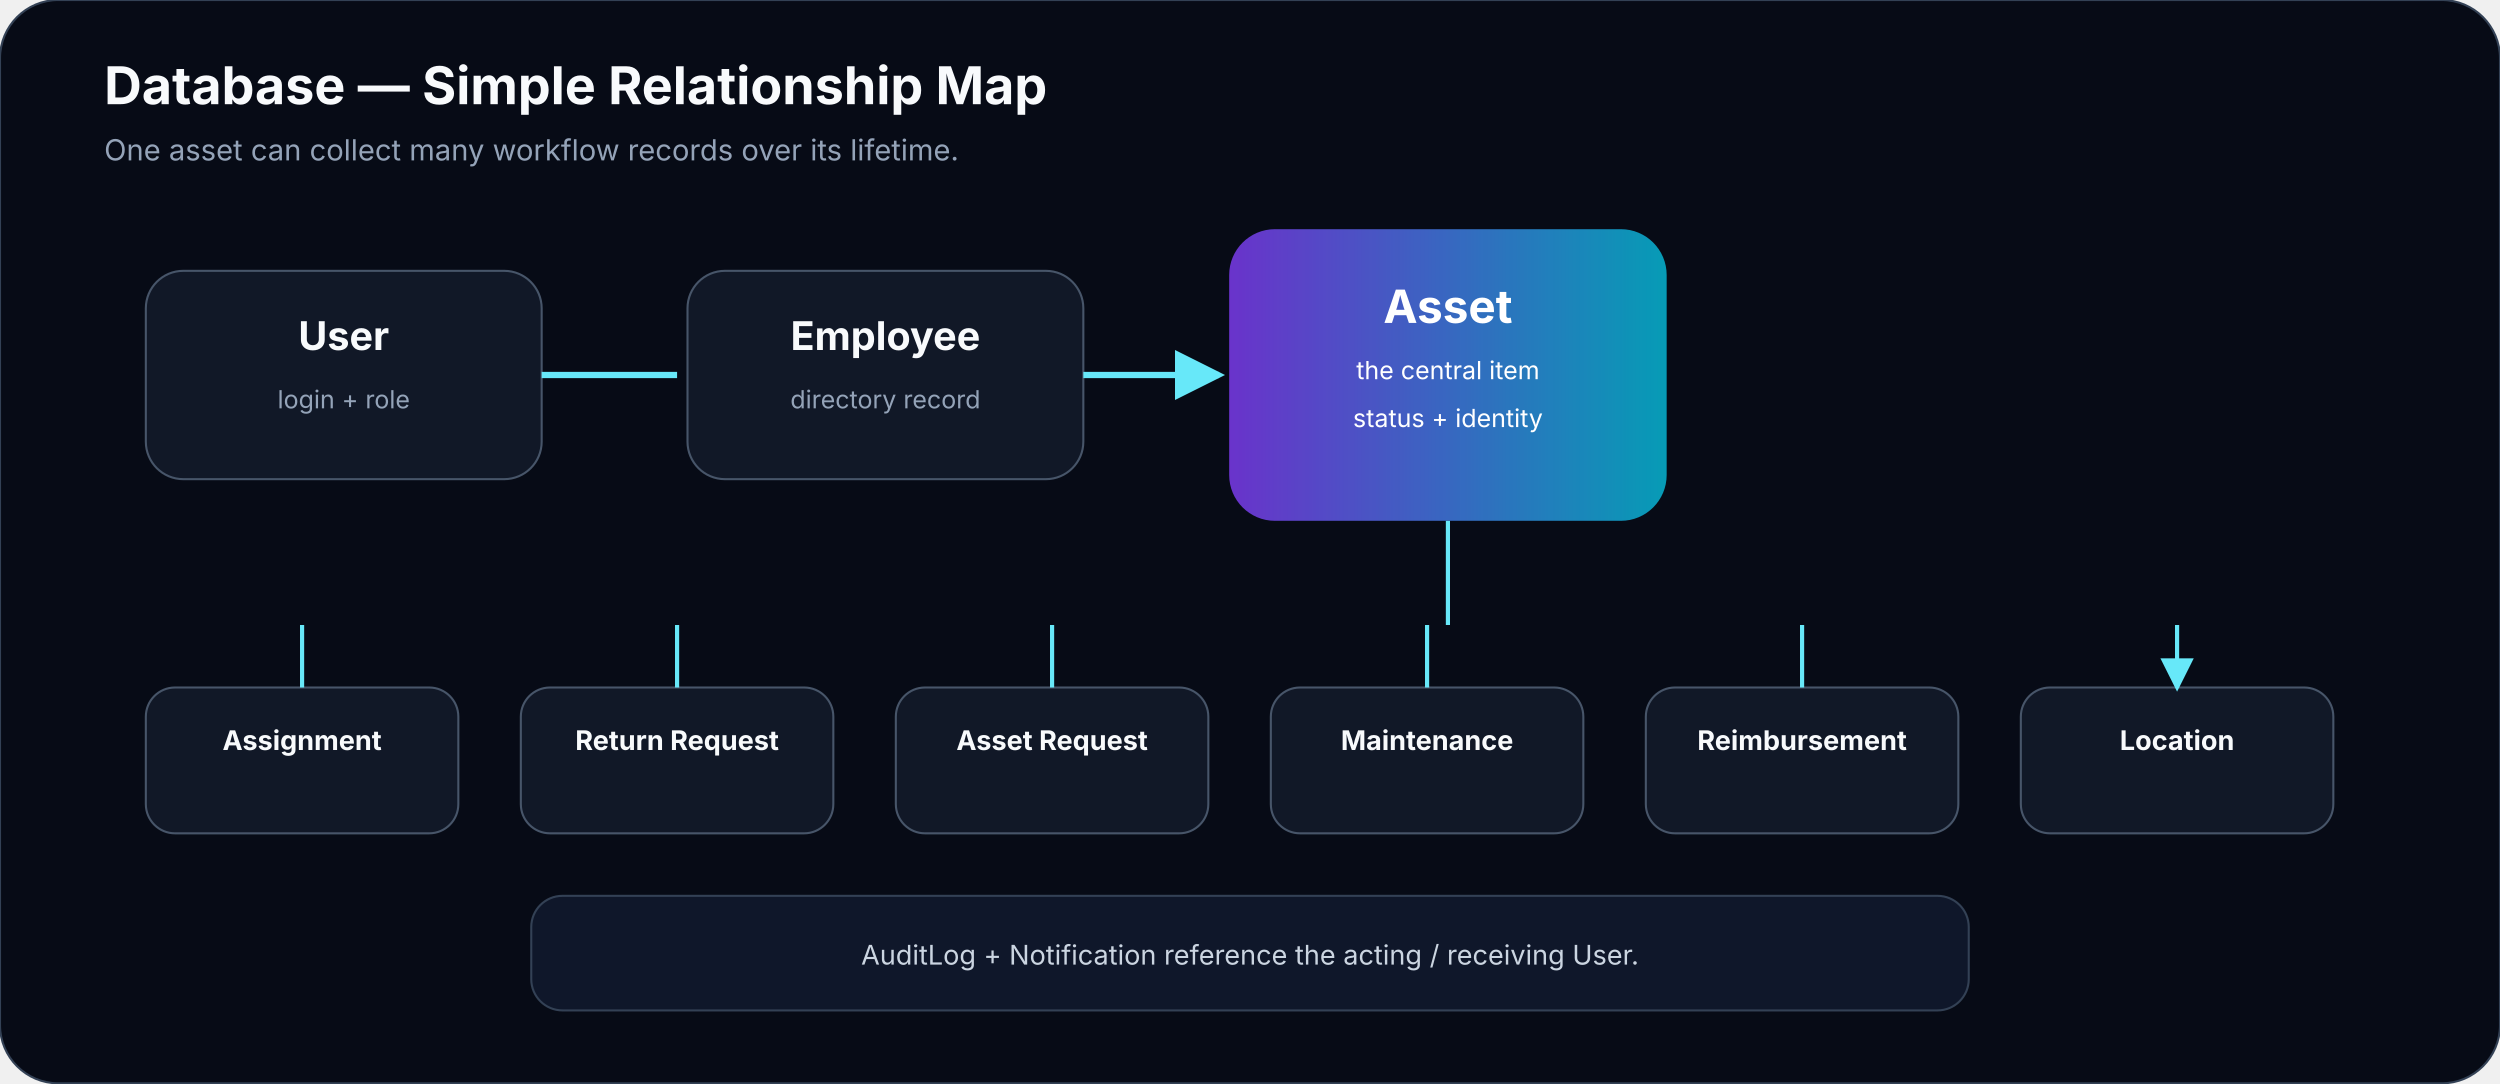
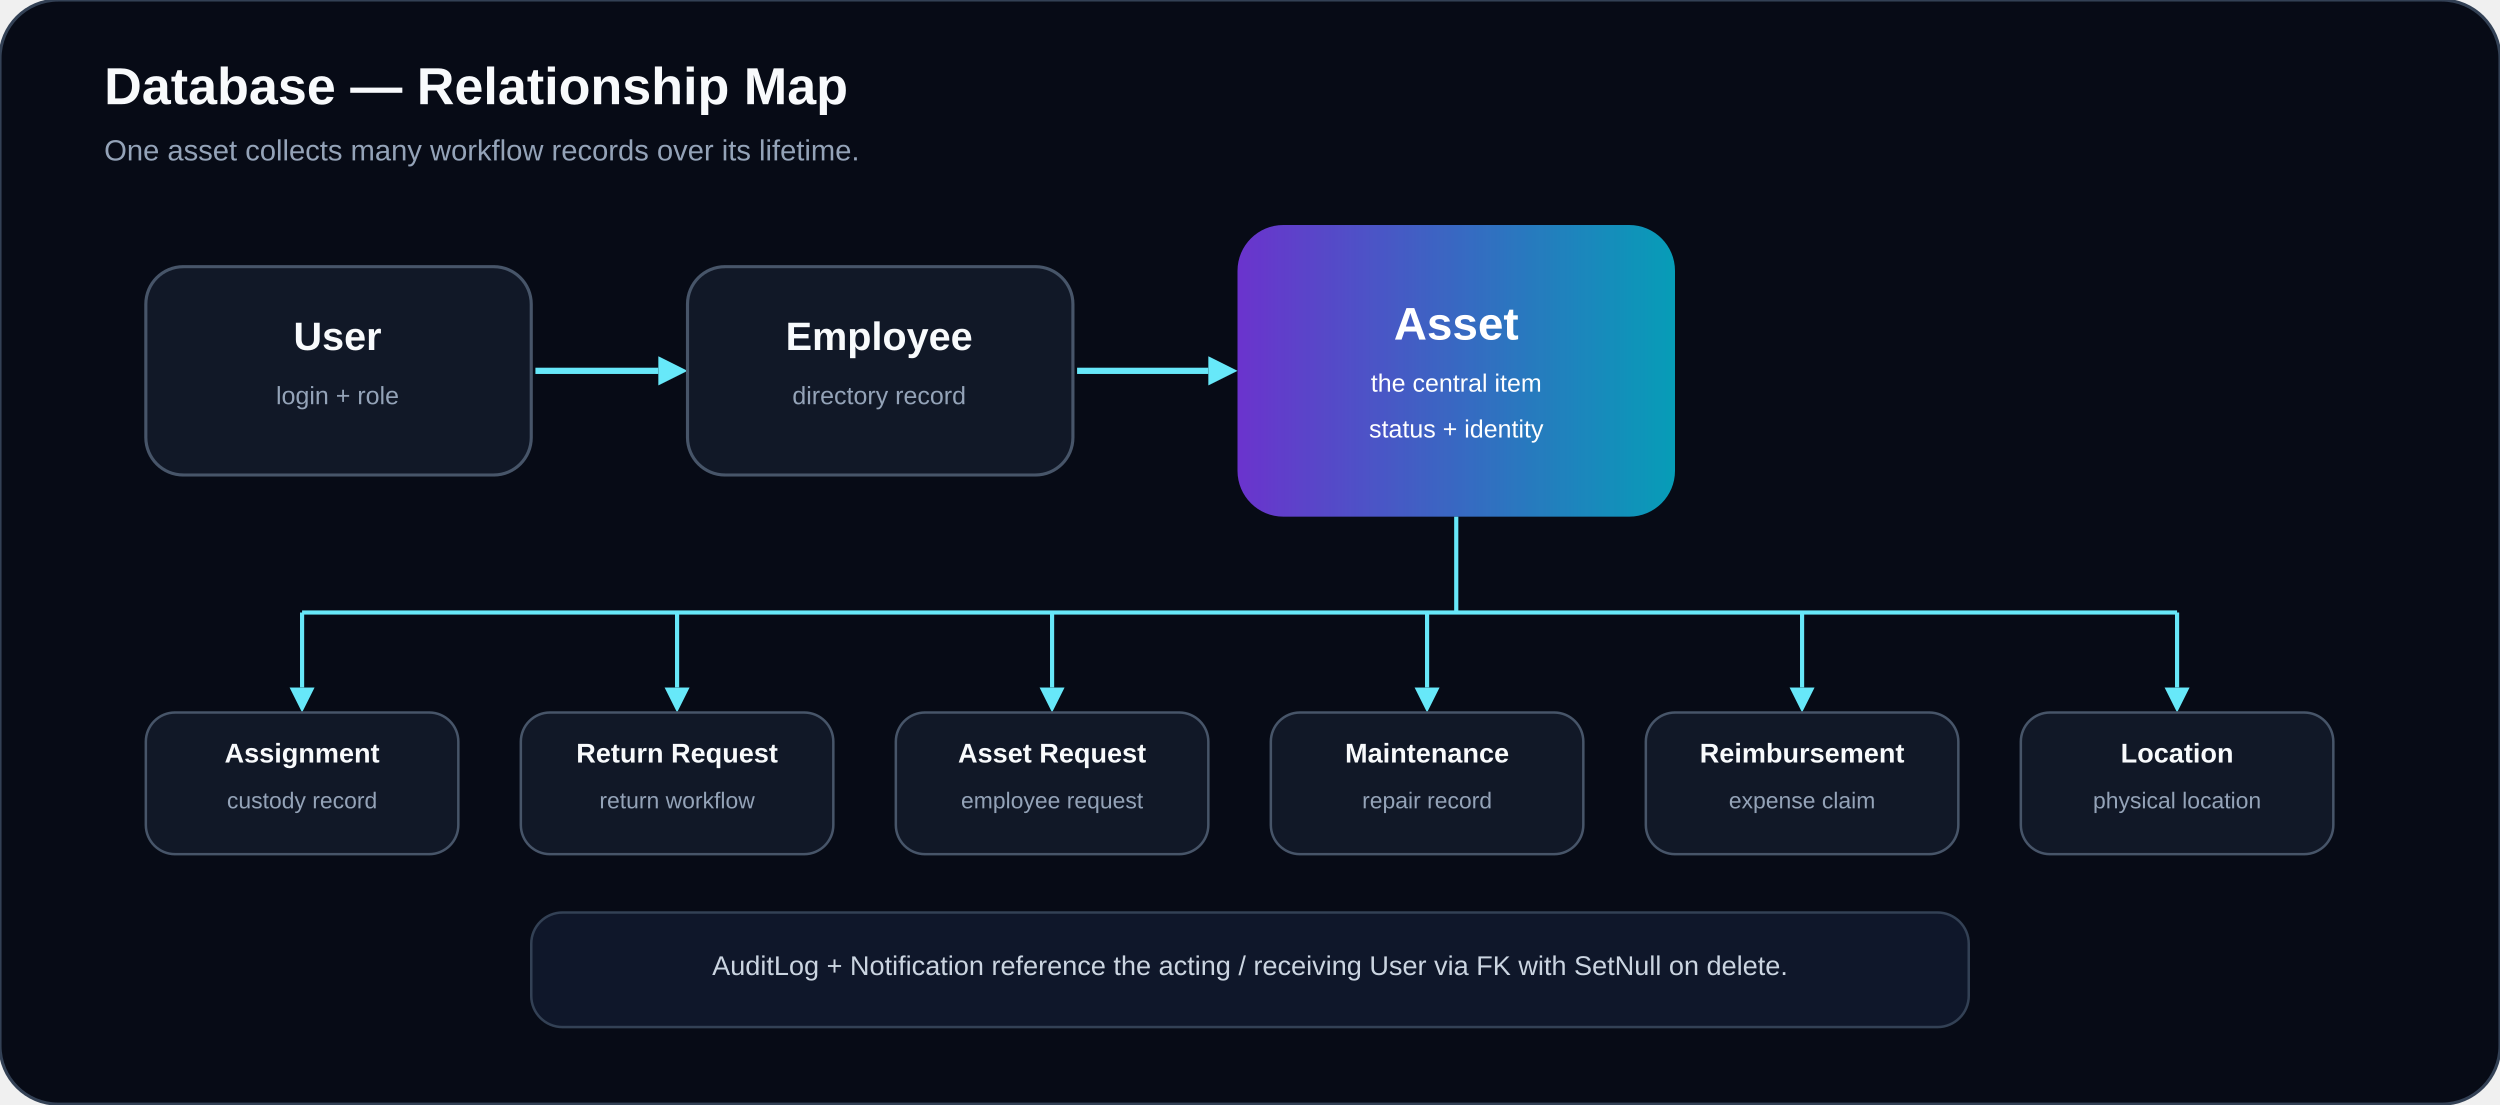
- <svg xmlns="http://www.w3.org/2000/svg" width="1200" height="520" viewBox="0 0 1200 520">
+ <svg xmlns="http://www.w3.org/2000/svg" width="1200" height="530" viewBox="0 0 1200 530">
  <defs>
-     <linearGradient id="g" x1="0" x2="1">
-       <stop stop-color="#7c3aed" />
-       <stop offset="1" stop-color="#06b6d4" />
+     <linearGradient id="er-g" x1="0" y1="0" x2="1" y2="0">
+       <stop offset="0%" stop-color="#7c3aed" />
+       <stop offset="100%" stop-color="#06b6d4" />
    </linearGradient>
-     <marker id="a" markerWidth="8" markerHeight="8" refX="7" refY="4" orient="auto">
-       <path d="M0 0L8 4L0 8Z" fill="#67e8f9" />
-     </marker>
  </defs>
-   <rect width="1200" height="520" rx="28" fill="#070b16" stroke="#334155" />
-   <text x="50" y="50" font-family="Inter,Arial" font-size="25" font-weight="700" fill="#f8fafc">Database — Simple Relationship Map</text>
-   <text x="50" y="77" font-family="Inter,Arial" font-size="14" fill="#94a3b8">One asset can collect many workflow records over its lifetime.</text>
-   <g font-family="Inter,Arial">
-     <rect x="70" y="130" width="190" height="100" rx="18" fill="#111827" stroke="#475569" />
-     <text x="165" y="168" text-anchor="middle" font-size="19" font-weight="700" fill="#f8fafc">User</text>
-     <text x="165" y="196" text-anchor="middle" font-size="12" fill="#94a3b8">login + role</text>
-     <rect x="330" y="130" width="190" height="100" rx="18" fill="#111827" stroke="#475569" />
-     <text x="425" y="168" text-anchor="middle" font-size="19" font-weight="700" fill="#f8fafc">Employee</text>
-     <text x="425" y="196" text-anchor="middle" font-size="12" fill="#94a3b8">directory record</text>
-     <rect x="590" y="110" width="210" height="140" rx="22" fill="url(#g)" opacity=".84" />
-     <text x="695" y="155" text-anchor="middle" font-size="22" font-weight="700" fill="white">Asset</text>
-     <text x="695" y="182" text-anchor="middle" font-size="12" fill="white">the central item</text>
-     <text x="695" y="205" text-anchor="middle" font-size="12" fill="white">status + identity</text>
-     <path d="M260 180H325M520 180H585" stroke="#67e8f9" stroke-width="3" marker-end="url(#a)" />
-     <g fill="#111827" stroke="#475569">
-       <rect x="70" y="330" width="150" height="70" rx="14" />
-       <rect x="250" y="330" width="150" height="70" rx="14" />
-       <rect x="430" y="330" width="150" height="70" rx="14" />
-       <rect x="610" y="330" width="150" height="70" rx="14" />
-       <rect x="790" y="330" width="150" height="70" rx="14" />
-       <rect x="970" y="330" width="150" height="70" rx="14" />
-     </g>
-     <g font-family="Inter,Arial" font-size="13" font-weight="700" fill="#f8fafc">
-       <text x="145" y="360" text-anchor="middle">Assignment</text>
-       <text x="325" y="360" text-anchor="middle">Return Request</text>
-       <text x="505" y="360" text-anchor="middle">Asset Request</text>
-       <text x="685" y="360" text-anchor="middle">Maintenance</text>
-       <text x="865" y="360" text-anchor="middle">Reimbursement</text>
-       <text x="1045" y="360" text-anchor="middle">Location</text>
-     </g>
-     <path d="M695 250V300M145 300V330M325 300V330M505 300V330M685 300V330M865 300V330M1045 300V330" stroke="#67e8f9" stroke-width="2" marker-end="url(#a)" />
-     <rect x="255" y="430" width="690" height="55" rx="15" fill="#0f172a" stroke="#334155" />
-     <text x="600" y="463" text-anchor="middle" font-family="Inter,Arial" font-size="13" fill="#cbd5e1">AuditLog + Notification reference the acting / receiving User.</text>
-   </g>
+   <rect width="1200" height="530" rx="28" fill="#070b16" stroke="#334155" stroke-width="1.5" />
+   <text x="50" y="50" font-family="Arial,sans-serif" font-size="25" font-weight="700" fill="#f8fafc">Database — Relationship Map</text>
+   <text x="50" y="77" font-family="Arial,sans-serif" font-size="14" fill="#94a3b8">One asset collects many workflow records over its lifetime.</text>
+   <rect x="70" y="128" width="185" height="100" rx="18" fill="#111827" stroke="#475569" stroke-width="1.5" />
+   <text x="162" y="168" text-anchor="middle" font-family="Arial,sans-serif" font-size="19" font-weight="700" fill="#f8fafc">User</text>
+   <text x="162" y="194" text-anchor="middle" font-family="Arial,sans-serif" font-size="12" fill="#94a3b8">login + role</text>
+   <line x1="257" y1="178" x2="316" y2="178" stroke="#67e8f9" stroke-width="3" />
+   <polygon points="316,171 330,178 316,185" fill="#67e8f9" />
+   <rect x="330" y="128" width="185" height="100" rx="18" fill="#111827" stroke="#475569" stroke-width="1.5" />
+   <text x="422" y="168" text-anchor="middle" font-family="Arial,sans-serif" font-size="19" font-weight="700" fill="#f8fafc">Employee</text>
+   <text x="422" y="194" text-anchor="middle" font-family="Arial,sans-serif" font-size="12" fill="#94a3b8">directory record</text>
+   <line x1="517" y1="178" x2="580" y2="178" stroke="#67e8f9" stroke-width="3" />
+   <polygon points="580,171 594,178 580,185" fill="#67e8f9" />
+   <rect x="594" y="108" width="210" height="140" rx="22" fill="url(#er-g)" opacity=".85" />
+   <text x="699" y="163" text-anchor="middle" font-family="Arial,sans-serif" font-size="22" font-weight="700" fill="white">Asset</text>
+   <text x="699" y="188" text-anchor="middle" font-family="Arial,sans-serif" font-size="12" fill="white">the central item</text>
+   <text x="699" y="210" text-anchor="middle" font-family="Arial,sans-serif" font-size="12" fill="white">status + identity</text>
+   <line x1="699" y1="248" x2="699" y2="294" stroke="#67e8f9" stroke-width="2" />
+   <line x1="145" y1="294" x2="1045" y2="294" stroke="#67e8f9" stroke-width="2" />
+   <line x1="145" y1="294" x2="145" y2="330" stroke="#67e8f9" stroke-width="2" />
+   <polygon points="139,330 145,342 151,330" fill="#67e8f9" />
+   <line x1="325" y1="294" x2="325" y2="330" stroke="#67e8f9" stroke-width="2" />
+   <polygon points="319,330 325,342 331,330" fill="#67e8f9" />
+   <line x1="505" y1="294" x2="505" y2="330" stroke="#67e8f9" stroke-width="2" />
+   <polygon points="499,330 505,342 511,330" fill="#67e8f9" />
+   <line x1="685" y1="294" x2="685" y2="330" stroke="#67e8f9" stroke-width="2" />
+   <polygon points="679,330 685,342 691,330" fill="#67e8f9" />
+   <line x1="865" y1="294" x2="865" y2="330" stroke="#67e8f9" stroke-width="2" />
+   <polygon points="859,330 865,342 871,330" fill="#67e8f9" />
+   <line x1="1045" y1="294" x2="1045" y2="330" stroke="#67e8f9" stroke-width="2" />
+   <polygon points="1039,330 1045,342 1051,330" fill="#67e8f9" />
+   <rect x="70" y="342" width="150" height="68" rx="14" fill="#111827" stroke="#475569" stroke-width="1.2" />
+   <rect x="250" y="342" width="150" height="68" rx="14" fill="#111827" stroke="#475569" stroke-width="1.2" />
+   <rect x="430" y="342" width="150" height="68" rx="14" fill="#111827" stroke="#475569" stroke-width="1.2" />
+   <rect x="610" y="342" width="150" height="68" rx="14" fill="#111827" stroke="#475569" stroke-width="1.2" />
+   <rect x="790" y="342" width="150" height="68" rx="14" fill="#111827" stroke="#475569" stroke-width="1.2" />
+   <rect x="970" y="342" width="150" height="68" rx="14" fill="#111827" stroke="#475569" stroke-width="1.2" />
+   <text x="145" y="366" text-anchor="middle" font-family="Arial,sans-serif" font-size="13" font-weight="700" fill="#f8fafc">Assignment</text>
+   <text x="145" y="388" text-anchor="middle" font-family="Arial,sans-serif" font-size="11" fill="#94a3b8">custody record</text>
+   <text x="325" y="366" text-anchor="middle" font-family="Arial,sans-serif" font-size="13" font-weight="700" fill="#f8fafc">Return Request</text>
+   <text x="325" y="388" text-anchor="middle" font-family="Arial,sans-serif" font-size="11" fill="#94a3b8">return workflow</text>
+   <text x="505" y="366" text-anchor="middle" font-family="Arial,sans-serif" font-size="13" font-weight="700" fill="#f8fafc">Asset Request</text>
+   <text x="505" y="388" text-anchor="middle" font-family="Arial,sans-serif" font-size="11" fill="#94a3b8">employee request</text>
+   <text x="685" y="366" text-anchor="middle" font-family="Arial,sans-serif" font-size="13" font-weight="700" fill="#f8fafc">Maintenance</text>
+   <text x="685" y="388" text-anchor="middle" font-family="Arial,sans-serif" font-size="11" fill="#94a3b8">repair record</text>
+   <text x="865" y="366" text-anchor="middle" font-family="Arial,sans-serif" font-size="13" font-weight="700" fill="#f8fafc">Reimbursement</text>
+   <text x="865" y="388" text-anchor="middle" font-family="Arial,sans-serif" font-size="11" fill="#94a3b8">expense claim</text>
+   <text x="1045" y="366" text-anchor="middle" font-family="Arial,sans-serif" font-size="13" font-weight="700" fill="#f8fafc">Location</text>
+   <text x="1045" y="388" text-anchor="middle" font-family="Arial,sans-serif" font-size="11" fill="#94a3b8">physical location</text>
+   <rect x="255" y="438" width="690" height="55" rx="15" fill="#0f172a" stroke="#334155" stroke-width="1.2" />
+   <text x="600" y="468" text-anchor="middle" font-family="Arial,sans-serif" font-size="13" fill="#cbd5e1">AuditLog + Notification reference the acting / receiving User via FK with SetNull on delete.</text>
</svg>
